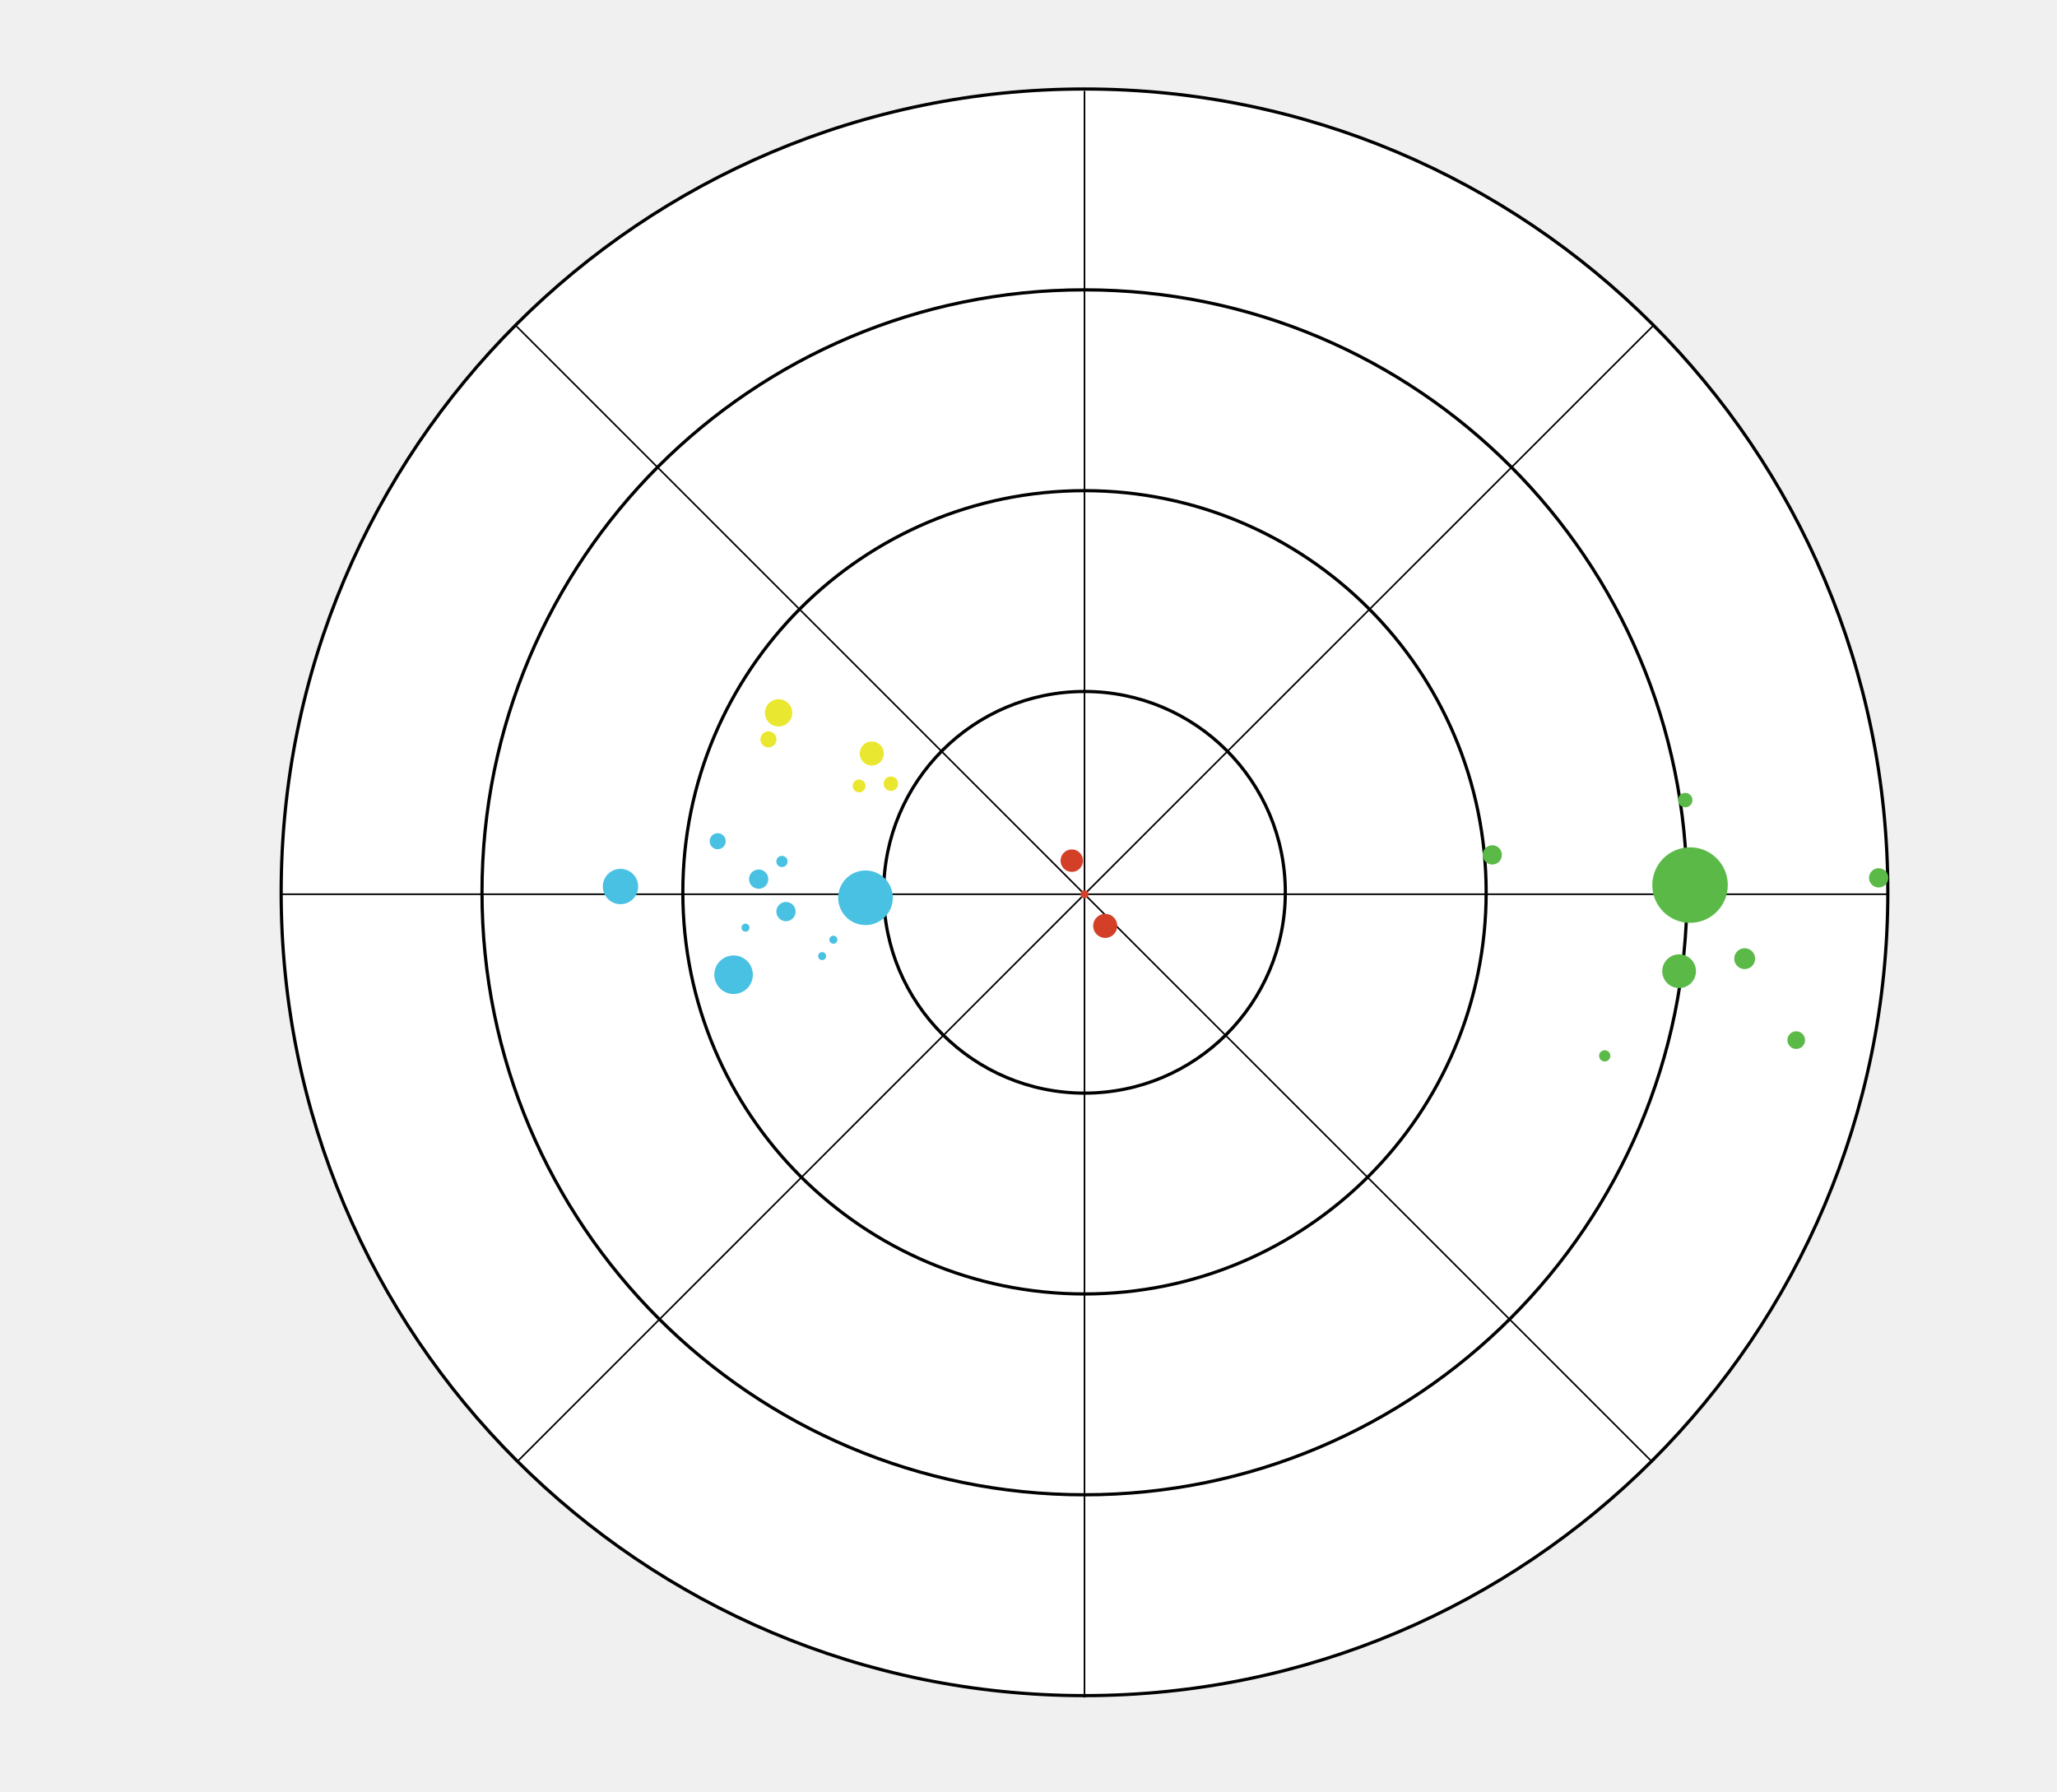
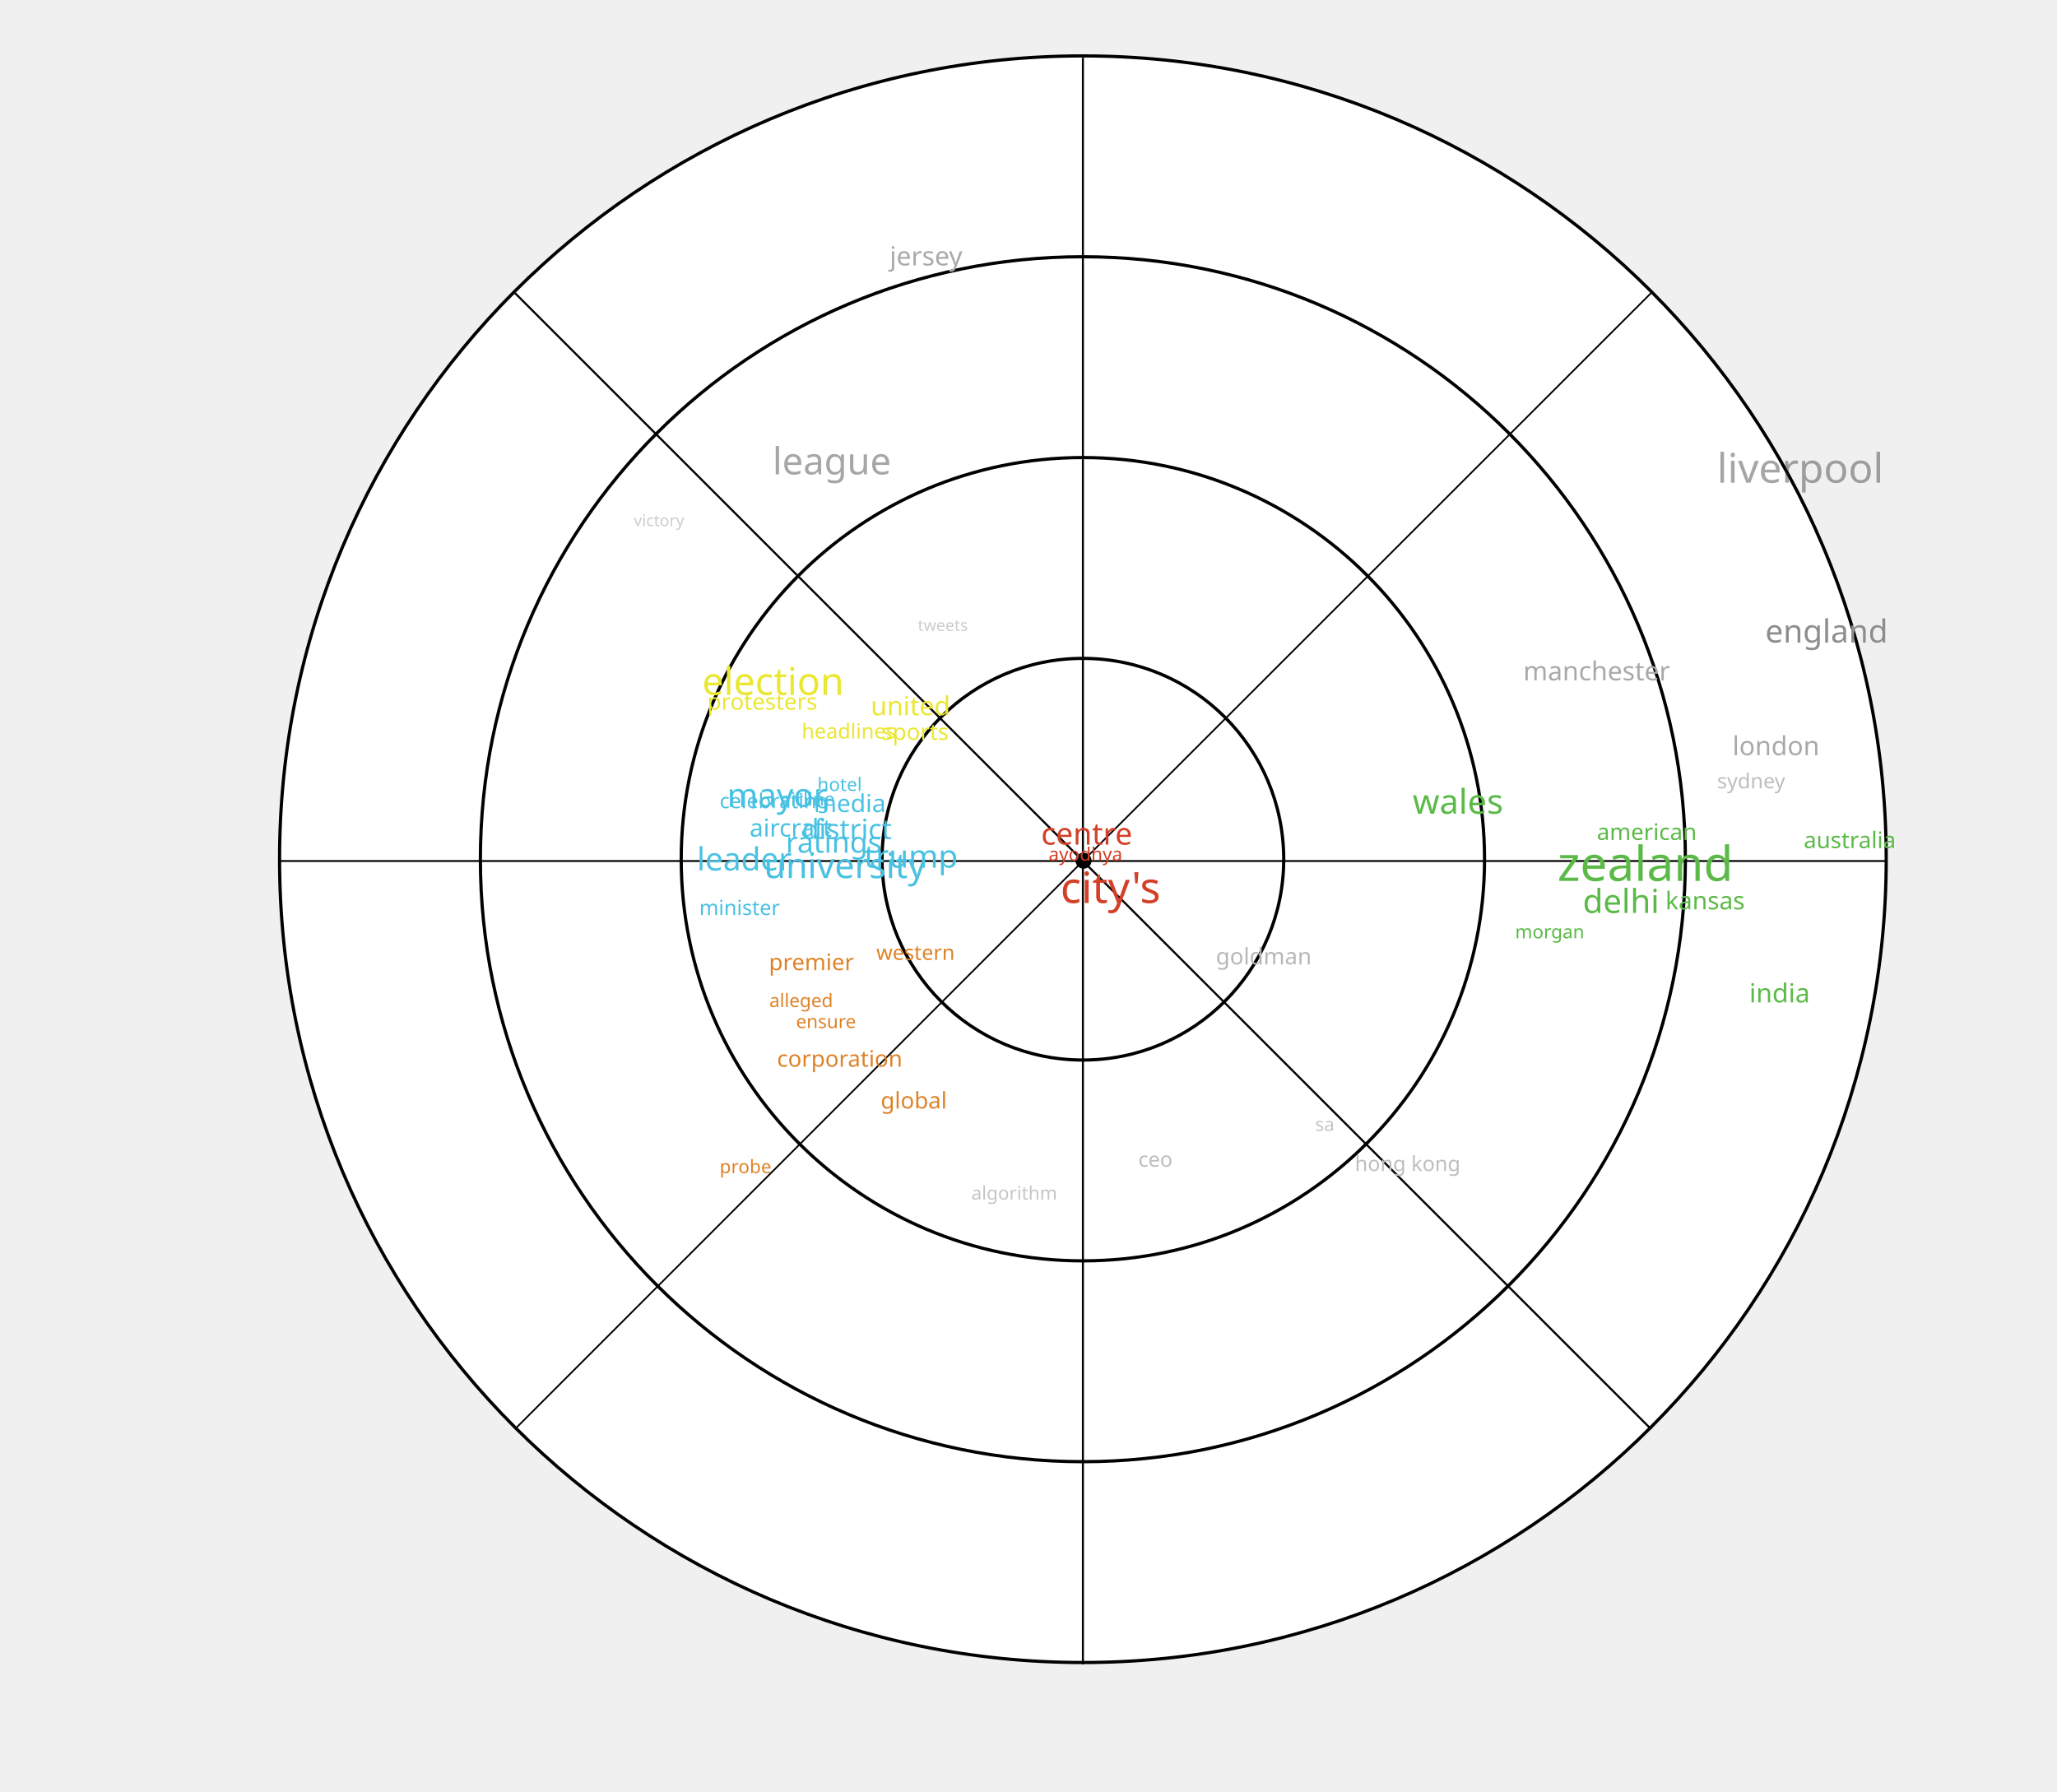
<svg xmlns="http://www.w3.org/2000/svg" version="1.1" id="Layer_1" x="0px" y="0px" viewBox="0 0 1280.3 1115" style="enable-background:new 0 0 1280.3 1115;" xml:space="preserve">
  <style type="text/css">
- 	.st0{fill-opacity:0;}
- 	.st1{fill:none;stroke:#000000;stroke-opacity:5.000000e-02;}
- 	.st2{fill:#FFFFFF;stroke:#000000;stroke-miterlimit:10;}
- 	.st3{fill:none;stroke:#000000;stroke-miterlimit:10;}
- 	.st4{fill:#49C1E2;}
- 	.st5{fill:#EAE730;}
- 	.st6{fill:#D33F27;}
- 	.st7{fill:#5BBA47;}
+ 	.st0{fill:#FFFFFF;stroke:#000000;stroke-miterlimit:10;}
+ 	.st1{fill:none;stroke:#000000;stroke-miterlimit:10;}
+ 	.st2{fill-opacity:0;}
+ 	.st3{fill:#FFFFFF;stroke:#020202;stroke-width:0.5;stroke-miterlimit:10;}
+ 	.st4{fill:#C5C5C5;enable-background:new    ;}
+ 	.st5{font-family:'ArialMT';}
+ 	.st6{font-size:11.538px;}
+ 	.st7{fill:#5BBA47;enable-background:new    ;}
+ 	.st8{fill:#D33F27;enable-background:new    ;}
+ 	.st9{fill:#BEBEBE;enable-background:new    ;}
+ 	.st10{font-size:12.914px;}
+ 	.st11{fill:#B7B7B7;enable-background:new    ;}
+ 	.st12{font-size:14.159px;}
+ 	.st13{font-size:15.295px;}
+ 	.st14{fill:#A9A9A9;enable-background:new    ;}
+ 	.st15{font-size:16.34px;}
+ 	.st16{font-size:19.052px;}
+ 	.st17{fill:#8D8D8D;enable-background:new    ;}
+ 	.st18{font-size:19.844px;}
+ 	.st19{font-size:20.59px;}
+ 	.st20{font-size:21.296px;}
+ 	.st21{font-size:26.819px;}
+ 	.st22{font-size:30px;}
+ 	.st23{fill:#DE8227;enable-background:new    ;}
+ 	.st24{fill:#CCCCCC;enable-background:new    ;}
+ 	.st25{font-size:10px;}
+ 	.st26{fill:#EAE730;enable-background:new    ;}
+ 	.st27{font-size:23.791px;}
+ 	.st28{fill:#49C1E2;enable-background:new    ;}
+ 	.st29{font-size:17.308px;}
+ 	.st30{font-size:18.209px;}
+ 	.st31{font-size:21.966px;}
+ 	.st32{fill:#49C1E2;}
+ 	.st33{fill:#EAE730;}
+ 	.st34{fill:#D33F27;}
+ 	.st35{fill:#5BBA47;}
+ 	.st36{opacity:0.4;fill:#231F20;stroke:#FFFFFF;stroke-width:0.5;stroke-miterlimit:10;}
+ 	.st37{opacity:0.4;fill:#231F20;}
+ 	.st38{opacity:0.4;fill:#231F20;enable-background:new    ;}
+ 	.st39{font-size:23.211px;}
+ 	.st40{font-size:25.392px;}
</style>
+   <g>
+     <g id="concentric-circles_3_" transform="translate(-330,-330) scale(2)">
+       <circle id="circle-0_3_" class="st0" cx="502" cy="432.4" r="250" />
+       <circle id="circle-1_3_" class="st0" cx="502" cy="432.4" r="187.5" />
+       <circle id="circle-2_3_" class="st0" cx="502" cy="432.4" r="125" />
+       <circle id="circle-3_3_" class="st0" cx="502" cy="432.4" r="62.5" />
+     </g>
+     <line id="pos-y-axis_3_" class="st1" x1="673.9" y1="536" x2="673.9" y2="36" />
+     <line id="pos-x-axis_3_" class="st1" x1="673.9" y1="536" x2="1173.9" y2="536" />
+     <line id="neg-y-axis_3_" class="st1" x1="673.9" y1="536" x2="673.9" y2="1036" />
+     <line id="neg-x-axis_3_" class="st1" x1="673.9" y1="536" x2="173.9" y2="536" />
+     <line id="quad-1-axis_3_" class="st1" x1="673.9" y1="536" x2="1027.5" y2="182.5" />
+     <line id="quad-2-axis_3_" class="st1" x1="673.9" y1="536" x2="1027.5" y2="889.6" />
+     <line id="quad-3-axis_3_" class="st1" x1="673.9" y1="536" x2="320.4" y2="889.6" />
+     <line id="quad-4-axis_3_" class="st1" x1="673.9" y1="536" x2="320.4" y2="182.5" />
+   </g>
  <g id="arc-tip" transform="translate(-330,-330) scale(2)">
-     <path id="arc" class="st0" d="M-167,182.9c53.4,0,105.4,17.1,148.3,48.8L-167,432.9V182.9z" />
-   </g>
-   <g id="concentric-circles" transform="translate(-330,-330) scale(2)">
-     <circle id="circle-0" class="st1" cx="-167" cy="432.9" r="250" />
-     <circle id="circle-1" class="st1" cx="-167" cy="432.9" r="187.5" />
-     <circle id="circle-2" class="st1" cx="-167" cy="432.9" r="125" />
-     <circle id="circle-3" class="st1" cx="-167" cy="432.9" r="62.5" />
-   </g>
-   <line id="pos-y-axis" class="st1" x1="-664.3" y1="535.7" x2="-664.3" y2="35.7" />
-   <line id="pos-x-axis" class="st1" x1="-664.3" y1="535.7" x2="-164.3" y2="535.7" />
-   <line id="neg-y-axis" class="st1" x1="-664.3" y1="535.7" x2="-664.3" y2="1035.7" />
-   <line id="neg-x-axis" class="st1" x1="-664.3" y1="535.7" x2="-1164.3" y2="535.7" />
-   <line id="quad-1-axis" class="st1" x1="-664.3" y1="535.7" x2="-310.7" y2="182.2" />
-   <line id="quad-2-axis" class="st1" x1="-664.3" y1="535.7" x2="-310.7" y2="889.3" />
-   <line id="quad-3-axis" class="st1" x1="-664.3" y1="535.7" x2="-1017.8" y2="889.3" />
-   <line id="quad-4-axis" class="st1" x1="-664.3" y1="535.7" x2="-1017.8" y2="182.2" />
-   <circle id="origin" cx="-664.3" cy="535.7" r="5" />
-   <text pointer-events="auto" transform="matrix(1 0 0 1 -520.0901 703.9286)" style="fill:#C5C5C5;enable-background:new    ; font-family:'ArialMT'; font-size:11.538px;">sa</text>
-   <text pointer-events="auto" transform="matrix(1 0 0 1 -395.6955 584.0358)" style="fill:#5BBA47;enable-background:new    ; font-family:'ArialMT'; font-size:11.538px;">morgan</text>
-   <text pointer-events="auto" transform="matrix(1 0 0 1 -686.0187 535.7235)" style="fill:#D33F27;enable-background:new    ; font-family:'ArialMT'; font-size:11.538px;">ayodhya</text>
-   <text pointer-events="auto" transform="matrix(1 0 0 1 -734.096 746.6686)" style="fill:#C5C5C5;enable-background:new    ; font-family:'ArialMT'; font-size:11.538px;">algorithm</text>
-   <text pointer-events="auto" transform="matrix(1 0 0 1 -269.9308 490.6996)" style="fill:#BEBEBE;enable-background:new    ; font-family:'ArialMT'; font-size:12.914px;">sydney</text>
-   <text pointer-events="auto" transform="matrix(1 0 0 1 -495.4115 728.8809)" style="fill:#BEBEBE;enable-background:new    ; font-family:'ArialMT'; font-size:12.914px;">hong kong</text>
-   <text pointer-events="auto" transform="matrix(1 0 0 1 -630.186 726.2055)" style="fill:#BEBEBE;enable-background:new    ; font-family:'ArialMT'; font-size:12.914px;">ceo</text>
-   <text pointer-events="auto" transform="matrix(1 0 0 1 -581.9169 600.2571)" style="fill:#B7B7B7;enable-background:new    ; font-family:'ArialMT'; font-size:14.159px;">goldman</text>
-   <text pointer-events="auto" transform="matrix(1 0 0 1 -216.0722 527.8832)" style="fill:#5BBA47;enable-background:new    ; font-family:'ArialMT'; font-size:14.159px;">australia</text>
-   <text pointer-events="auto" transform="matrix(1 0 0 1 -344.7929 522.8173)" style="fill:#5BBA47;enable-background:new    ; font-family:'ArialMT'; font-size:14.159px;">american</text>
-   <text pointer-events="auto" transform="matrix(1 0 0 1 -302.143 566.016)" style="fill:#5BBA47;enable-background:new    ; font-family:'ArialMT'; font-size:15.295px;">kansas</text>
-   <text pointer-events="auto" transform="matrix(1 0 0 1 -390.6303 423.4689)" style="fill:#A9A9A9;enable-background:new    ; font-family:'ArialMT'; font-size:16.34px;">manchester</text>
-   <text pointer-events="auto" transform="matrix(1 0 0 1 -260.4306 470.0683)" style="fill:#A9A9A9;enable-background:new    ; font-family:'ArialMT'; font-size:16.34px;">london</text>
-   <text pointer-events="auto" transform="matrix(1 0 0 1 -249.9194 623.9294)" style="fill:#5BBA47;enable-background:new    ; font-family:'ArialMT'; font-size:16.34px;">india</text>
-   <text pointer-events="auto" transform="matrix(1 0 0 1 -690.6827 525.7235)" style="fill:#D33F27;enable-background:new    ; font-family:'ArialMT'; font-size:19.052px;">centre</text>
-   <text pointer-events="auto" transform="matrix(1 0 0 1 -240.0007 399.9148)" style="fill:#8D8D8D;enable-background:new    ; font-family:'ArialMT'; font-size:19.844px;">england</text>
-   <text pointer-events="auto" transform="matrix(1 0 0 1 -353.5735 568.2527)" style="fill:#5BBA47;enable-background:new    ; font-family:'ArialMT'; font-size:20.59px;">delhi</text>
-   <text pointer-events="auto" transform="matrix(1 0 0 1 -459.4743 506.4967)" style="fill:#5BBA47;enable-background:new    ; font-family:'ArialMT'; font-size:21.296px;">wales</text>
-   <text pointer-events="auto" transform="matrix(1 0 0 1 -277.5223 287.3839)" style="fill:#4D4D4D;enable-background:new    ; font-family:'ArialMT'; font-size:25.392px;">liverpool</text>
-   <text pointer-events="auto" transform="matrix(1 0 0 1 -678.6451 562.0232)" style="fill:#D33F27;enable-background:new    ; font-family:'ArialMT'; font-size:26.819px;">city's</text>
-   <text pointer-events="auto" transform="matrix(1 0 0 1 -369.3282 548.2974)" style="fill:#5BBA47;enable-background:new    ; font-family:'ArialMT'; font-size:30px;">zealand</text>
-   <text pointer-events="auto" transform="matrix(1 0 0 1 -790.5362 689.9534)" style="fill:#DE8227;enable-background:new    ; font-family:'ArialMT'; font-size:14.159px;">global</text>
-   <text pointer-events="auto" transform="matrix(1 0 0 1 -890.7806 730.2191)" style="fill:#DE8227;enable-background:new    ; font-family:'ArialMT'; font-size:11.538px;">probe</text>
-   <text pointer-events="auto" transform="matrix(1 0 0 1 -767.4276 392.7132)" style="fill:#CCCCCC;enable-background:new    ; font-family:'ArialMT'; font-size:10px;">tweets</text>
-   <text pointer-events="auto" transform="matrix(1 0 0 1 -784.9588 165.2037)" style="fill:#A9A9A9;enable-background:new    ; font-family:'ArialMT'; font-size:16.34px;">jersey</text>
-   <text pointer-events="auto" transform="matrix(1 0 0 1 -796.742 445.1885)" style="fill:#EAE730;enable-background:new    ; font-family:'ArialMT'; font-size:16.34px;">united</text>
-   <text pointer-events="auto" transform="matrix(1 0 0 1 -853.2988 296.2339)" style="fill:#2D3392;enable-background:new    ; font-family:'ArialMT'; font-size:23.211px;">league</text>
-   <text pointer-events="auto" transform="matrix(1 0 0 1 -789.977 460.5203)" style="fill:#EAE730;enable-background:new    ; font-family:'ArialMT'; font-size:14.159px;">sports</text>
-   <text pointer-events="auto" transform="matrix(1 0 0 1 -839.7558 459.6645)" style="fill:#EAE730;enable-background:new    ; font-family:'ArialMT'; font-size:12.914px;">headlines</text>
-   <text pointer-events="auto" transform="matrix(1 0 0 1 -901.6642 432.5385)" style="fill:#EAE730;enable-background:new    ; font-family:'ArialMT'; font-size:23.791px;">election</text>
-   <text pointer-events="auto" transform="matrix(1 0 0 1 -898.4684 441.746)" style="fill:#EAE730;enable-background:new    ; font-family:'ArialMT'; font-size:14.159px;">protesters</text>
-   <text pointer-events="auto" transform="matrix(1 0 0 1 -944.1943 327.485)" style="fill:#CCCCCC;enable-background:new    ; font-family:'ArialMT'; font-size:10px;">victory</text>
-   <text pointer-events="auto" transform="matrix(1 0 0 1 -800.8539 540.0301)" style="fill:#49C1E2;enable-background:new    ; font-family:'ArialMT'; font-size:19.844px;">trump</text>
-   <text pointer-events="auto" transform="matrix(1 0 0 1 -872.1865 520.7158)" style="fill:#49C1E2;enable-background:new    ; font-family:'ArialMT'; font-size:15.295px;">aircraft</text>
-   <text pointer-events="auto" transform="matrix(1 0 0 1 -839.5259 522.2216)" style="fill:#49C1E2;enable-background:new    ; font-family:'ArialMT'; font-size:17.308px;">district</text>
-   <text pointer-events="auto" transform="matrix(1 0 0 1 -849.6711 530.7166)" style="fill:#49C1E2;enable-background:new    ; font-family:'ArialMT'; font-size:18.209px;">ratings</text>
-   <text pointer-events="auto" transform="matrix(1 0 0 1 -904.92 541.789)" style="fill:#49C1E2;enable-background:new    ; font-family:'ArialMT'; font-size:19.844px;">leader</text>
-   <text pointer-events="auto" transform="matrix(1 0 0 1 -890.7895 503.0565)" style="fill:#49C1E2;enable-background:new    ; font-family:'ArialMT'; font-size:12.914px;">celebrating</text>
-   <text pointer-events="auto" transform="matrix(1 0 0 1 -832.2082 505.4505)" style="fill:#49C1E2;enable-background:new    ; font-family:'ArialMT'; font-size:15.295px;">media</text>
-   <text pointer-events="auto" transform="matrix(1 0 0 1 -829.9576 492.3235)" style="fill:#49C1E2;enable-background:new    ; font-family:'ArialMT'; font-size:11.538px;">hotel</text>
-   <text pointer-events="auto" transform="matrix(1 0 0 1 -886.1459 502.2863)" style="fill:#49C1E2;enable-background:new    ; font-family:'ArialMT'; font-size:20.59px;">mayor</text>
-   <text pointer-events="auto" transform="matrix(1 0 0 1 -852.9914 501.4438)" style="fill:#49C1E2;enable-background:new    ; font-family:'ArialMT'; font-size:11.538px;">airline</text>
-   <text pointer-events="auto" transform="matrix(1 0 0 1 -860.1307 603.8846)" style="fill:#DE8227;enable-background:new    ; font-family:'ArialMT'; font-size:14.159px;">premier</text>
-   <text pointer-events="auto" transform="matrix(1 0 0 1 -855.0825 663.9594)" style="fill:#DE8227;enable-background:new    ; font-family:'ArialMT'; font-size:14.159px;">corporation</text>
-   <text pointer-events="auto" transform="matrix(1 0 0 1 -793.3085 597.4821)" style="fill:#DE8227;enable-background:new    ; font-family:'ArialMT'; font-size:12.914px;">western</text>
-   <text pointer-events="auto" transform="matrix(1 0 0 1 -843.2419 639.9032)" style="fill:#DE8227;enable-background:new    ; font-family:'ArialMT'; font-size:11.538px;">ensure</text>
-   <text pointer-events="auto" transform="matrix(1 0 0 1 -859.8749 626.8384)" style="fill:#DE8227;enable-background:new    ; font-family:'ArialMT'; font-size:11.538px;">alleged</text>
-   <text pointer-events="auto" transform="matrix(1 0 0 1 -903.4742 569.5296)" style="fill:#49C1E2;enable-background:new    ; font-family:'ArialMT'; font-size:12.914px;">minister</text>
-   <text pointer-events="auto" transform="matrix(1 0 0 1 -863.1916 546.5488)" style="fill:#49C1E2;enable-background:new    ; font-family:'ArialMT'; font-size:21.966px;">university</text>
+     <path id="arc" class="st2" d="M502.3,182.9c53.4,0,105.4,17.1,148.3,48.8L502.3,432.9V182.9z" />
+   </g>
+   <line id="pos-y-axis" class="st3" x1="674.4" y1="535.7" x2="674.4" y2="35.7" />
+   <line id="pos-x-axis" class="st3" x1="674.4" y1="535.7" x2="1174.4" y2="535.7" />
+   <line id="neg-y-axis" class="st3" x1="674.4" y1="535.7" x2="674.4" y2="1035.7" />
+   <line id="neg-x-axis" class="st3" x1="674.4" y1="535.7" x2="174.4" y2="535.7" />
+   <line id="quad-1-axis" class="st3" x1="674.4" y1="535.7" x2="1028" y2="182.2" />
+   <line id="quad-2-axis" class="st3" x1="674.4" y1="535.7" x2="1028" y2="889.3" />
+   <line id="quad-3-axis" class="st3" x1="674.4" y1="535.7" x2="320.9" y2="889.3" />
+   <line id="quad-4-axis" class="st3" x1="674.4" y1="535.7" x2="320.9" y2="182.2" />
+   <circle id="origin" cx="674.4" cy="535.7" r="5" />
+   <text pointer-events="auto" transform="matrix(1 0 0 1 818.6089 703.9286)" class="st4 st5 st6">sa</text>
+   <text pointer-events="auto" transform="matrix(1 0 0 1 943.0035 584.0358)" class="st7 st5 st6">morgan</text>
+   <text pointer-events="auto" transform="matrix(1 0 0 1 652.6804 535.7235)" class="st8 st5 st6">ayodhya</text>
+   <text pointer-events="auto" transform="matrix(1 0 0 1 604.603 746.6686)" class="st4 st5 st6">algorithm</text>
+   <text pointer-events="auto" transform="matrix(1 0 0 1 1068.768 490.6996)" class="st9 st5 st10">sydney</text>
+   <text pointer-events="auto" transform="matrix(1 0 0 1 843.2875 728.8809)" class="st9 st5 st10">hong kong</text>
+   <text pointer-events="auto" transform="matrix(1 0 0 1 708.5131 726.2055)" class="st9 st5 st10">ceo</text>
+   <text pointer-events="auto" transform="matrix(1 0 0 1 756.7822 600.2571)" class="st11 st5 st12">goldman</text>
+   <text pointer-events="auto" transform="matrix(1 0 0 1 1122.627 527.8832)" class="st7 st5 st12">australia</text>
+   <text pointer-events="auto" transform="matrix(1 0 0 1 993.9061 522.8173)" class="st7 st5 st12">american</text>
+   <text pointer-events="auto" transform="matrix(1 0 0 1 1036.556 566.016)" class="st7 st5 st13">kansas</text>
+   <text pointer-events="auto" transform="matrix(1 0 0 1 948.0687 423.4689)" class="st14 st5 st15">manchester</text>
+   <text pointer-events="auto" transform="matrix(1 0 0 1 1078.268 470.0683)" class="st14 st5 st15">london</text>
+   <text pointer-events="auto" transform="matrix(1 0 0 1 1088.78 623.9294)" class="st7 st5 st15">india</text>
+   <text pointer-events="auto" transform="matrix(1 0 0 1 648.0164 525.7235)" class="st8 st5 st16">centre</text>
+   <text pointer-events="auto" transform="matrix(1 0 0 1 1098.698 399.9148)" class="st17 st5 st18">england</text>
+   <text pointer-events="auto" transform="matrix(1 0 0 1 985.1255 568.2527)" class="st7 st5 st19">delhi</text>
+   <text pointer-events="auto" transform="matrix(1 0 0 1 879.2247 506.4967)" class="st7 st5 st20">wales</text>
+   <text pointer-events="auto" transform="matrix(1 0 0 1 660.054 562.0232)" class="st8 st5 st21">city's</text>
+   <text pointer-events="auto" transform="matrix(1 0 0 1 969.3708 548.2974)" class="st7 st5 st22">zealand</text>
+   <text pointer-events="auto" transform="matrix(1 0 0 1 548.1628 689.9534)" class="st23 st5 st12">global</text>
+   <text pointer-events="auto" transform="matrix(1 0 0 1 447.9185 730.2191)" class="st23 st5 st6">probe</text>
+   <text pointer-events="auto" transform="matrix(1 0 0 1 571.2714 392.7132)" class="st24 st5 st25">tweets</text>
+   <text pointer-events="auto" transform="matrix(1 0 0 1 553.7402 165.2037)" class="st14 st5 st15">jersey</text>
+   <text pointer-events="auto" transform="matrix(1 0 0 1 541.957 445.1885)" class="st26 st5 st15">united</text>
+   <text pointer-events="auto" transform="matrix(1 0 0 1 548.722 460.5203)" class="st26 st5 st12">sports</text>
+   <text pointer-events="auto" transform="matrix(1 0 0 1 498.9433 459.6645)" class="st26 st5 st10">headlines</text>
+   <text pointer-events="auto" transform="matrix(1 0 0 1 437.0349 432.5385)" class="st26 st5 st27">election</text>
+   <text pointer-events="auto" transform="matrix(1 0 0 1 440.2307 441.746)" class="st26 st5 st12">protesters</text>
+   <text pointer-events="auto" transform="matrix(1 0 0 1 394.5048 327.485)" class="st24 st5 st25">victory</text>
+   <text pointer-events="auto" transform="matrix(1 0 0 1 537.8452 540.0301)" class="st28 st5 st18">trump</text>
+   <text pointer-events="auto" transform="matrix(1 0 0 1 466.5125 520.7158)" class="st28 st5 st13">aircraft</text>
+   <text pointer-events="auto" transform="matrix(1 0 0 1 499.1732 522.2216)" class="st28 st5 st29">district</text>
+   <text pointer-events="auto" transform="matrix(1 0 0 1 489.028 530.7166)" class="st28 st5 st30">ratings</text>
+   <text pointer-events="auto" transform="matrix(1 0 0 1 433.7791 541.789)" class="st28 st5 st18">leader</text>
+   <text pointer-events="auto" transform="matrix(1 0 0 1 447.9096 503.0565)" class="st28 st5 st10">celebrating</text>
+   <text pointer-events="auto" transform="matrix(1 0 0 1 506.4909 505.4505)" class="st28 st5 st13">media</text>
+   <text pointer-events="auto" transform="matrix(1 0 0 1 508.7415 492.3235)" class="st28 st5 st6">hotel</text>
+   <text pointer-events="auto" transform="matrix(1 0 0 1 452.5532 502.2863)" class="st28 st5 st19">mayor</text>
+   <text pointer-events="auto" transform="matrix(1 0 0 1 485.7077 501.4438)" class="st28 st5 st6">airline</text>
+   <text pointer-events="auto" transform="matrix(1 0 0 1 478.5684 603.8846)" class="st23 st5 st12">premier</text>
+   <text pointer-events="auto" transform="matrix(1 0 0 1 483.6165 663.9594)" class="st23 st5 st12">corporation</text>
+   <text pointer-events="auto" transform="matrix(1 0 0 1 545.3906 597.4821)" class="st23 st5 st10">western</text>
+   <text pointer-events="auto" transform="matrix(1 0 0 1 495.4572 639.9032)" class="st23 st5 st6">ensure</text>
+   <text pointer-events="auto" transform="matrix(1 0 0 1 478.8242 626.8384)" class="st23 st5 st6">alleged</text>
+   <text pointer-events="auto" transform="matrix(1 0 0 1 435.2249 569.5296)" class="st28 st5 st10">minister</text>
+   <text pointer-events="auto" transform="matrix(1 0 0 1 475.5075 546.5488)" class="st28 st5 st31">university</text>
  <g>
    <g id="concentric-circles_1_" transform="translate(-330,-330) scale(2)">
-       <circle id="circle-0_1_" class="st2" cx="502.5" cy="442.7" r="250" />
-       <circle id="circle-1_1_" class="st2" cx="502.5" cy="442.7" r="187.5" />
-       <circle id="circle-2_1_" class="st2" cx="502.5" cy="442.7" r="125" />
-       <circle id="circle-3_1_" class="st2" cx="502.5" cy="442.7" r="62.5" />
+       <circle id="circle-0_1_" class="st0" cx="1146.8" cy="442.7" r="250" />
+       <circle id="circle-1_1_" class="st0" cx="1146.8" cy="442.7" r="187.5" />
+       <circle id="circle-2_1_" class="st0" cx="1146.8" cy="442.7" r="125" />
+       <circle id="circle-3_1_" class="st0" cx="1146.8" cy="442.7" r="62.5" />
    </g>
-     <line id="pos-y-axis_1_" class="st3" x1="675" y1="556.6" x2="675" y2="56.6" />
-     <line id="pos-x-axis_1_" class="st3" x1="675" y1="556.6" x2="1175" y2="556.6" />
-     <line id="neg-y-axis_1_" class="st3" x1="675" y1="556.6" x2="675" y2="1056.6" />
-     <line id="neg-x-axis_1_" class="st3" x1="675" y1="556.6" x2="175" y2="556.6" />
-     <line id="quad-1-axis_1_" class="st3" x1="675" y1="556.6" x2="1028.6" y2="203.1" />
-     <line id="quad-2-axis_1_" class="st3" x1="675" y1="556.6" x2="1028.6" y2="910.2" />
-     <line id="quad-3-axis_1_" class="st3" x1="675" y1="556.6" x2="321.5" y2="910.2" />
-     <line id="quad-4-axis_1_" class="st3" x1="675" y1="556.6" x2="321.5" y2="203.1" />
-   </g>
-   <g>
-     <circle class="st4" cx="538.7" cy="558.8" r="17" />
-     <circle class="st4" cx="386.2" cy="551.8" r="11" />
-     <circle class="st4" cx="456.6" cy="606.7" r="12" />
-     <circle class="st4" cx="489.2" cy="567.4" r="6" />
-     <circle class="st4" cx="446.7" cy="523.6" r="5" />
-     <circle class="st4" cx="486.7" cy="536.2" r="3.5" />
-     <circle class="st4" cx="518.7" cy="584.9" r="2.5" />
-     <circle class="st4" cx="472.2" cy="547.2" r="6" />
-     <circle class="st4" cx="464" cy="577.4" r="2.5" />
-     <circle class="st4" cx="511.7" cy="595.1" r="2.5" />
-   </g>
-   <g>
-     <circle class="st5" cx="554.5" cy="487.8" r="4.5" />
-     <circle class="st5" cx="484.6" cy="443.7" r="8.5" />
-     <circle class="st5" cx="478.3" cy="460.2" r="5" />
-     <circle class="st5" cx="534.7" cy="489.2" r="4" />
-     <circle class="st5" cx="542.6" cy="469" r="7.5" />
-   </g>
-   <g>
-     <circle class="st6" cx="675" cy="556.6" r="2.5" />
-     <circle class="st6" cx="687.9" cy="576.3" r="7.5" />
-     <circle class="st6" cx="667.1" cy="535.7" r="7" />
-   </g>
-   <circle class="st7" cx="1051.9" cy="550.9" r="23.5" />
-   <circle class="st7" cx="1045.1" cy="604.5" r="10.5" />
-   <circle class="st7" cx="1085.9" cy="596.7" r="6.5" />
-   <circle class="st7" cx="1169.3" cy="546.4" r="6" />
-   <circle class="st7" cx="1118" cy="647.4" r="5.5" />
-   <circle class="st7" cx="1048.9" cy="498" r="4.5" />
-   <circle class="st7" cx="998.8" cy="657.2" r="3.5" />
-   <circle class="st7" cx="928.8" cy="532.1" r="6" />
+     <line id="pos-y-axis_1_" class="st1" x1="1963.7" y1="556.6" x2="1963.7" y2="56.6" />
+     <line id="pos-x-axis_1_" class="st1" x1="1963.7" y1="556.6" x2="2463.7" y2="556.6" />
+     <line id="neg-y-axis_1_" class="st1" x1="1963.7" y1="556.6" x2="1963.7" y2="1056.6" />
+     <line id="neg-x-axis_1_" class="st1" x1="1963.7" y1="556.6" x2="1463.7" y2="556.6" />
+     <line id="quad-1-axis_1_" class="st1" x1="1963.7" y1="556.6" x2="2317.3" y2="203.1" />
+     <line id="quad-2-axis_1_" class="st1" x1="1963.7" y1="556.6" x2="2317.3" y2="910.2" />
+     <line id="quad-3-axis_1_" class="st1" x1="1963.7" y1="556.6" x2="1610.2" y2="910.2" />
+     <line id="quad-4-axis_1_" class="st1" x1="1963.7" y1="556.6" x2="1610.2" y2="203.1" />
+   </g>
+   <g>
+     <circle class="st32" cx="1827.4" cy="558.8" r="17" />
+     <circle class="st32" cx="1674.9" cy="551.8" r="11" />
+     <circle class="st32" cx="1745.3" cy="606.7" r="12" />
+     <circle class="st32" cx="1777.9" cy="567.4" r="6" />
+     <circle class="st32" cx="1735.4" cy="523.6" r="5" />
+     <circle class="st32" cx="1775.4" cy="536.2" r="3.5" />
+     <circle class="st32" cx="1807.4" cy="584.9" r="2.5" />
+     <circle class="st32" cx="1760.9" cy="547.2" r="6" />
+     <circle class="st32" cx="1752.7" cy="577.4" r="2.5" />
+     <circle class="st32" cx="1800.4" cy="595.1" r="2.5" />
+   </g>
+   <g>
+     <circle class="st33" cx="1843.2" cy="487.8" r="4.5" />
+     <circle class="st33" cx="1773.3" cy="443.7" r="8.5" />
+     <circle class="st33" cx="1767" cy="460.2" r="5" />
+     <circle class="st33" cx="1823.4" cy="489.2" r="4" />
+     <circle class="st33" cx="1831.3" cy="469" r="7.5" />
+   </g>
+   <g>
+     <circle class="st34" cx="1963.7" cy="556.6" r="2.5" />
+     <circle class="st34" cx="1976.6" cy="576.3" r="7.5" />
+     <circle class="st34" cx="1955.8" cy="535.7" r="7" />
+   </g>
+   <circle class="st35" cx="2340.6" cy="550.9" r="23.5" />
+   <circle class="st35" cx="2333.8" cy="604.5" r="10.5" />
+   <circle class="st35" cx="2374.6" cy="596.7" r="6.5" />
+   <circle class="st35" cx="2458" cy="546.4" r="6" />
+   <circle class="st35" cx="2406.7" cy="647.4" r="5.5" />
+   <circle class="st35" cx="2337.6" cy="498" r="4.5" />
+   <circle class="st35" cx="2287.5" cy="657.2" r="3.5" />
+   <circle class="st35" cx="2217.5" cy="532.1" r="6" />
+   <g id="arc-tip_1_" transform="translate(-330,-330) scale(2)">
+     <path id="arc_1_" class="st2" d="M1771.2,199.3c53.4,0,105.4,17.1,148.3,48.8l-148.3,201.2V199.3z" />
+   </g>
+   <g id="concentric-circles_2_" transform="translate(-330,-330) scale(2)">
+     <circle id="circle-0_2_" class="st3" cx="1771.2" cy="449.3" r="250" />
+     <circle id="circle-1_2_" class="st3" cx="1771.2" cy="449.3" r="187.5" />
+     <circle id="circle-2_2_" class="st3" cx="1771.2" cy="449.3" r="125" />
+     <circle id="circle-3_2_" class="st3" cx="1771.2" cy="449.3" r="62.5" />
+   </g>
+   <line id="pos-y-axis_2_" class="st3" x1="3212.2" y1="568.5" x2="3212.2" y2="68.5" />
+   <line id="pos-x-axis_2_" class="st36" x1="3212.2" y1="568.5" x2="3712.2" y2="568.5" />
+   <line id="neg-y-axis_2_" class="st3" x1="3212.2" y1="568.5" x2="3212.2" y2="1068.5" />
+   <line id="neg-x-axis_2_" class="st3" x1="3212.2" y1="568.5" x2="2712.2" y2="568.5" />
+   <line id="quad-1-axis_2_" class="st3" x1="3212.2" y1="568.5" x2="3565.8" y2="215" />
+   <line id="quad-2-axis_2_" class="st3" x1="3212.2" y1="568.5" x2="3565.8" y2="922.1" />
+   <line id="quad-3-axis_2_" class="st3" x1="3212.2" y1="568.5" x2="2858.7" y2="922.1" />
+   <line id="quad-4-axis_2_" class="st3" x1="3212.2" y1="568.5" x2="2858.7" y2="215" />
+   <circle id="origin_1_" class="st37" cx="3212.2" cy="568.5" r="5" />
+   <text pointer-events="auto" transform="matrix(1 0 0 1 3356.396 736.6819)" class="st38 st5 st6">sa</text>
+   <text pointer-events="auto" transform="matrix(1 0 0 1 3480.791 616.7892)" class="st38 st5 st6">morgan</text>
+   <text pointer-events="auto" transform="matrix(1 0 0 1 3190.468 568.4769)" class="st38 st5 st6">ayodhya</text>
+   <text pointer-events="auto" transform="matrix(1 0 0 1 3142.39 779.4219)" class="st38 st5 st6">algorithm</text>
+   <text pointer-events="auto" transform="matrix(1 0 0 1 3606.556 523.4529)" class="st38 st5 st10">sydney</text>
+   <text pointer-events="auto" transform="matrix(1 0 0 1 3381.075 761.6343)" class="st38 st5 st10">hong kong</text>
+   <text pointer-events="auto" transform="matrix(1 0 0 1 3246.3 758.9589)" class="st38 st5 st10">ceo</text>
+   <text pointer-events="auto" transform="matrix(1 0 0 1 3294.57 633.0104)" class="st38 st5 st12">goldman</text>
+   <text pointer-events="auto" transform="matrix(1 0 0 1 3660.414 560.6365)" class="st38 st5 st12">australia</text>
+   <text pointer-events="auto" transform="matrix(1 0 0 1 3531.693 555.5707)" class="st38 st5 st12">american</text>
+   <text pointer-events="auto" transform="matrix(1 0 0 1 3574.343 598.7693)" class="st38 st5 st13">kansas</text>
+   <text pointer-events="auto" transform="matrix(1 0 0 1 3485.856 456.2222)" class="st38 st5 st15">manchester</text>
+   <text pointer-events="auto" transform="matrix(1 0 0 1 3616.056 502.8217)" class="st38 st5 st15">london</text>
+   <text pointer-events="auto" transform="matrix(1 0 0 1 3626.567 656.6827)" class="st38 st5 st15">india</text>
+   <text pointer-events="auto" transform="matrix(1 0 0 1 3185.804 558.4769)" class="st38 st5 st16">centre</text>
+   <text pointer-events="auto" transform="matrix(1 0 0 1 3636.486 432.6682)" class="st38 st5 st18">england</text>
+   <text pointer-events="auto" transform="matrix(1 0 0 1 3522.913 601.006)" class="st38 st5 st19">delhi</text>
+   <text pointer-events="auto" transform="matrix(1 0 0 1 3417.012 539.2501)" class="st38 st5 st20">wales</text>
+   <text pointer-events="auto" transform="matrix(1 0 0 1 3598.964 320.1373)" class="st38 st5 st40">liverpool</text>
+   <text pointer-events="auto" transform="matrix(1 0 0 1 3197.841 594.7766)" class="st38 st5 st21">city's</text>
+   <text pointer-events="auto" transform="matrix(1 0 0 1 3507.158 581.0508)" class="st38 st5 st22">zealand</text>
+   <text pointer-events="auto" transform="matrix(1 0 0 1 3085.95 722.7068)" class="st38 st5 st12">global</text>
+   <text pointer-events="auto" transform="matrix(1 0 0 1 2985.706 762.9725)" class="st38 st5 st6">probe</text>
+   <text pointer-events="auto" transform="matrix(1 0 0 1 3109.059 425.4666)" class="st38 st5 st25">tweets</text>
+   <text pointer-events="auto" transform="matrix(1 0 0 1 3091.528 197.9571)" class="st38 st5 st15">jersey</text>
+   <text pointer-events="auto" transform="matrix(1 0 0 1 3079.744 477.9418)" class="st38 st5 st15">united</text>
+   <text pointer-events="auto" transform="matrix(1 0 0 1 3023.188 328.9872)" class="st38 st5 st39">league</text>
+   <text pointer-events="auto" transform="matrix(1 0 0 1 3086.509 493.2736)" class="st38 st5 st12">sports</text>
+   <text pointer-events="auto" transform="matrix(1 0 0 1 3036.731 492.4178)" class="st38 st5 st10">headlines</text>
+   <text pointer-events="auto" transform="matrix(1 0 0 1 2974.822 465.2919)" class="st38 st5 st27">election</text>
+   <text pointer-events="auto" transform="matrix(1 0 0 1 2978.018 474.4993)" class="st38 st5 st12">protesters</text>
+   <text pointer-events="auto" transform="matrix(1 0 0 1 2932.292 360.2383)" class="st38 st5 st25">victory</text>
+   <text pointer-events="auto" transform="matrix(1 0 0 1 3075.633 572.7834)" class="st38 st5 st18">trump</text>
+   <text pointer-events="auto" transform="matrix(1 0 0 1 3004.3 553.4692)" class="st38 st5 st13">aircraft</text>
+   <text pointer-events="auto" transform="matrix(1 0 0 1 3036.96 554.975)" class="st38 st5 st29">district</text>
+   <text pointer-events="auto" transform="matrix(1 0 0 1 3026.815 563.47)" class="st38 st5 st30">ratings</text>
+   <text pointer-events="auto" transform="matrix(1 0 0 1 2971.566 574.5424)" class="st38 st5 st18">leader</text>
+   <text pointer-events="auto" transform="matrix(1 0 0 1 2985.697 535.8099)" class="st38 st5 st10">celebrating</text>
+   <text pointer-events="auto" transform="matrix(1 0 0 1 3044.278 538.2039)" class="st38 st5 st13">media</text>
+   <text pointer-events="auto" transform="matrix(1 0 0 1 3046.529 525.0768)" class="st38 st5 st6">hotel</text>
+   <text pointer-events="auto" transform="matrix(1 0 0 1 2990.341 535.0396)" class="st38 st5 st19">mayor</text>
+   <text pointer-events="auto" transform="matrix(1 0 0 1 3023.495 534.1971)" class="st38 st5 st6">airline</text>
+   <text pointer-events="auto" transform="matrix(1 0 0 1 3016.356 636.6379)" class="st38 st5 st12">premier</text>
+   <text pointer-events="auto" transform="matrix(1 0 0 1 3021.404 696.7128)" class="st38 st5 st12">corporation</text>
+   <text pointer-events="auto" transform="matrix(1 0 0 1 3083.178 630.2355)" class="st38 st5 st10">western</text>
+   <text pointer-events="auto" transform="matrix(1 0 0 1 3033.244 672.6566)" class="st38 st5 st6">ensure</text>
+   <text pointer-events="auto" transform="matrix(1 0 0 1 3016.612 659.5917)" class="st38 st5 st6">alleged</text>
+   <text pointer-events="auto" transform="matrix(1 0 0 1 2973.012 602.283)" class="st38 st5 st10">minister</text>
+   <text pointer-events="auto" transform="matrix(1 0 0 1 3013.295 579.3022)" class="st38 st5 st31">university</text>
+   <text pointer-events="auto" transform="matrix(1 0 0 1 480.8559 295.2473)" class="st38 st5 st39">league</text>
+   <text pointer-events="auto" transform="matrix(1 0 0 1 1068.657 300.4605)" class="st38 st5 st40">liverpool</text>
</svg>
